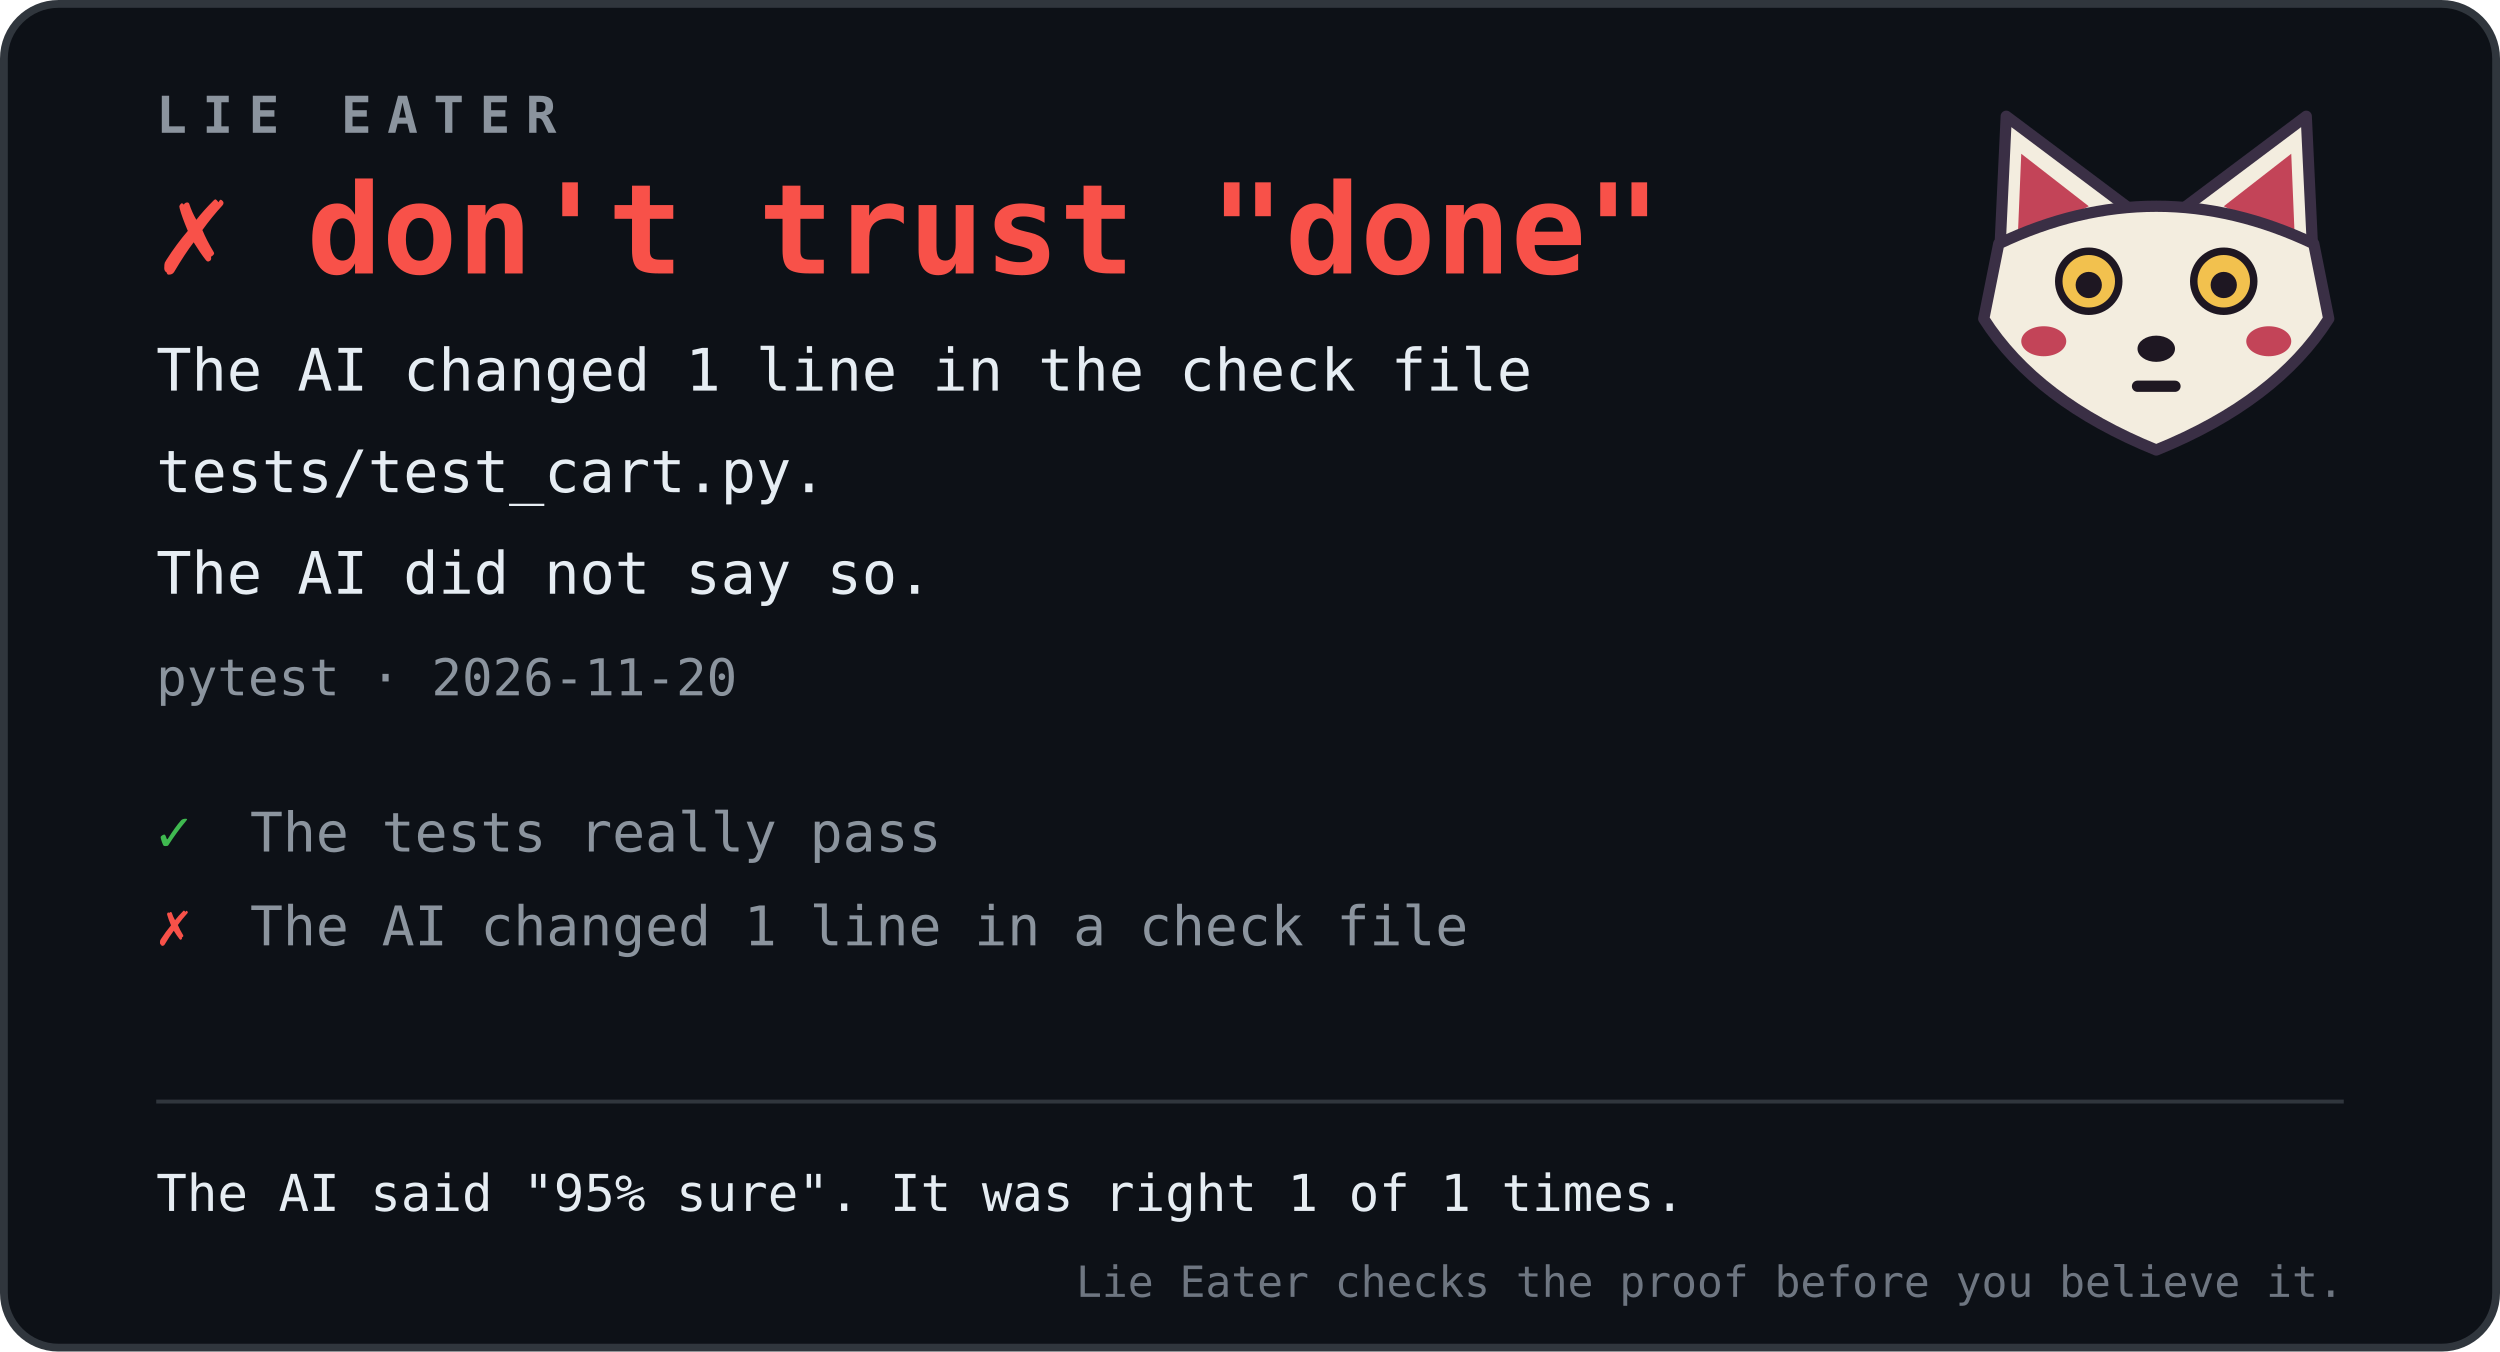
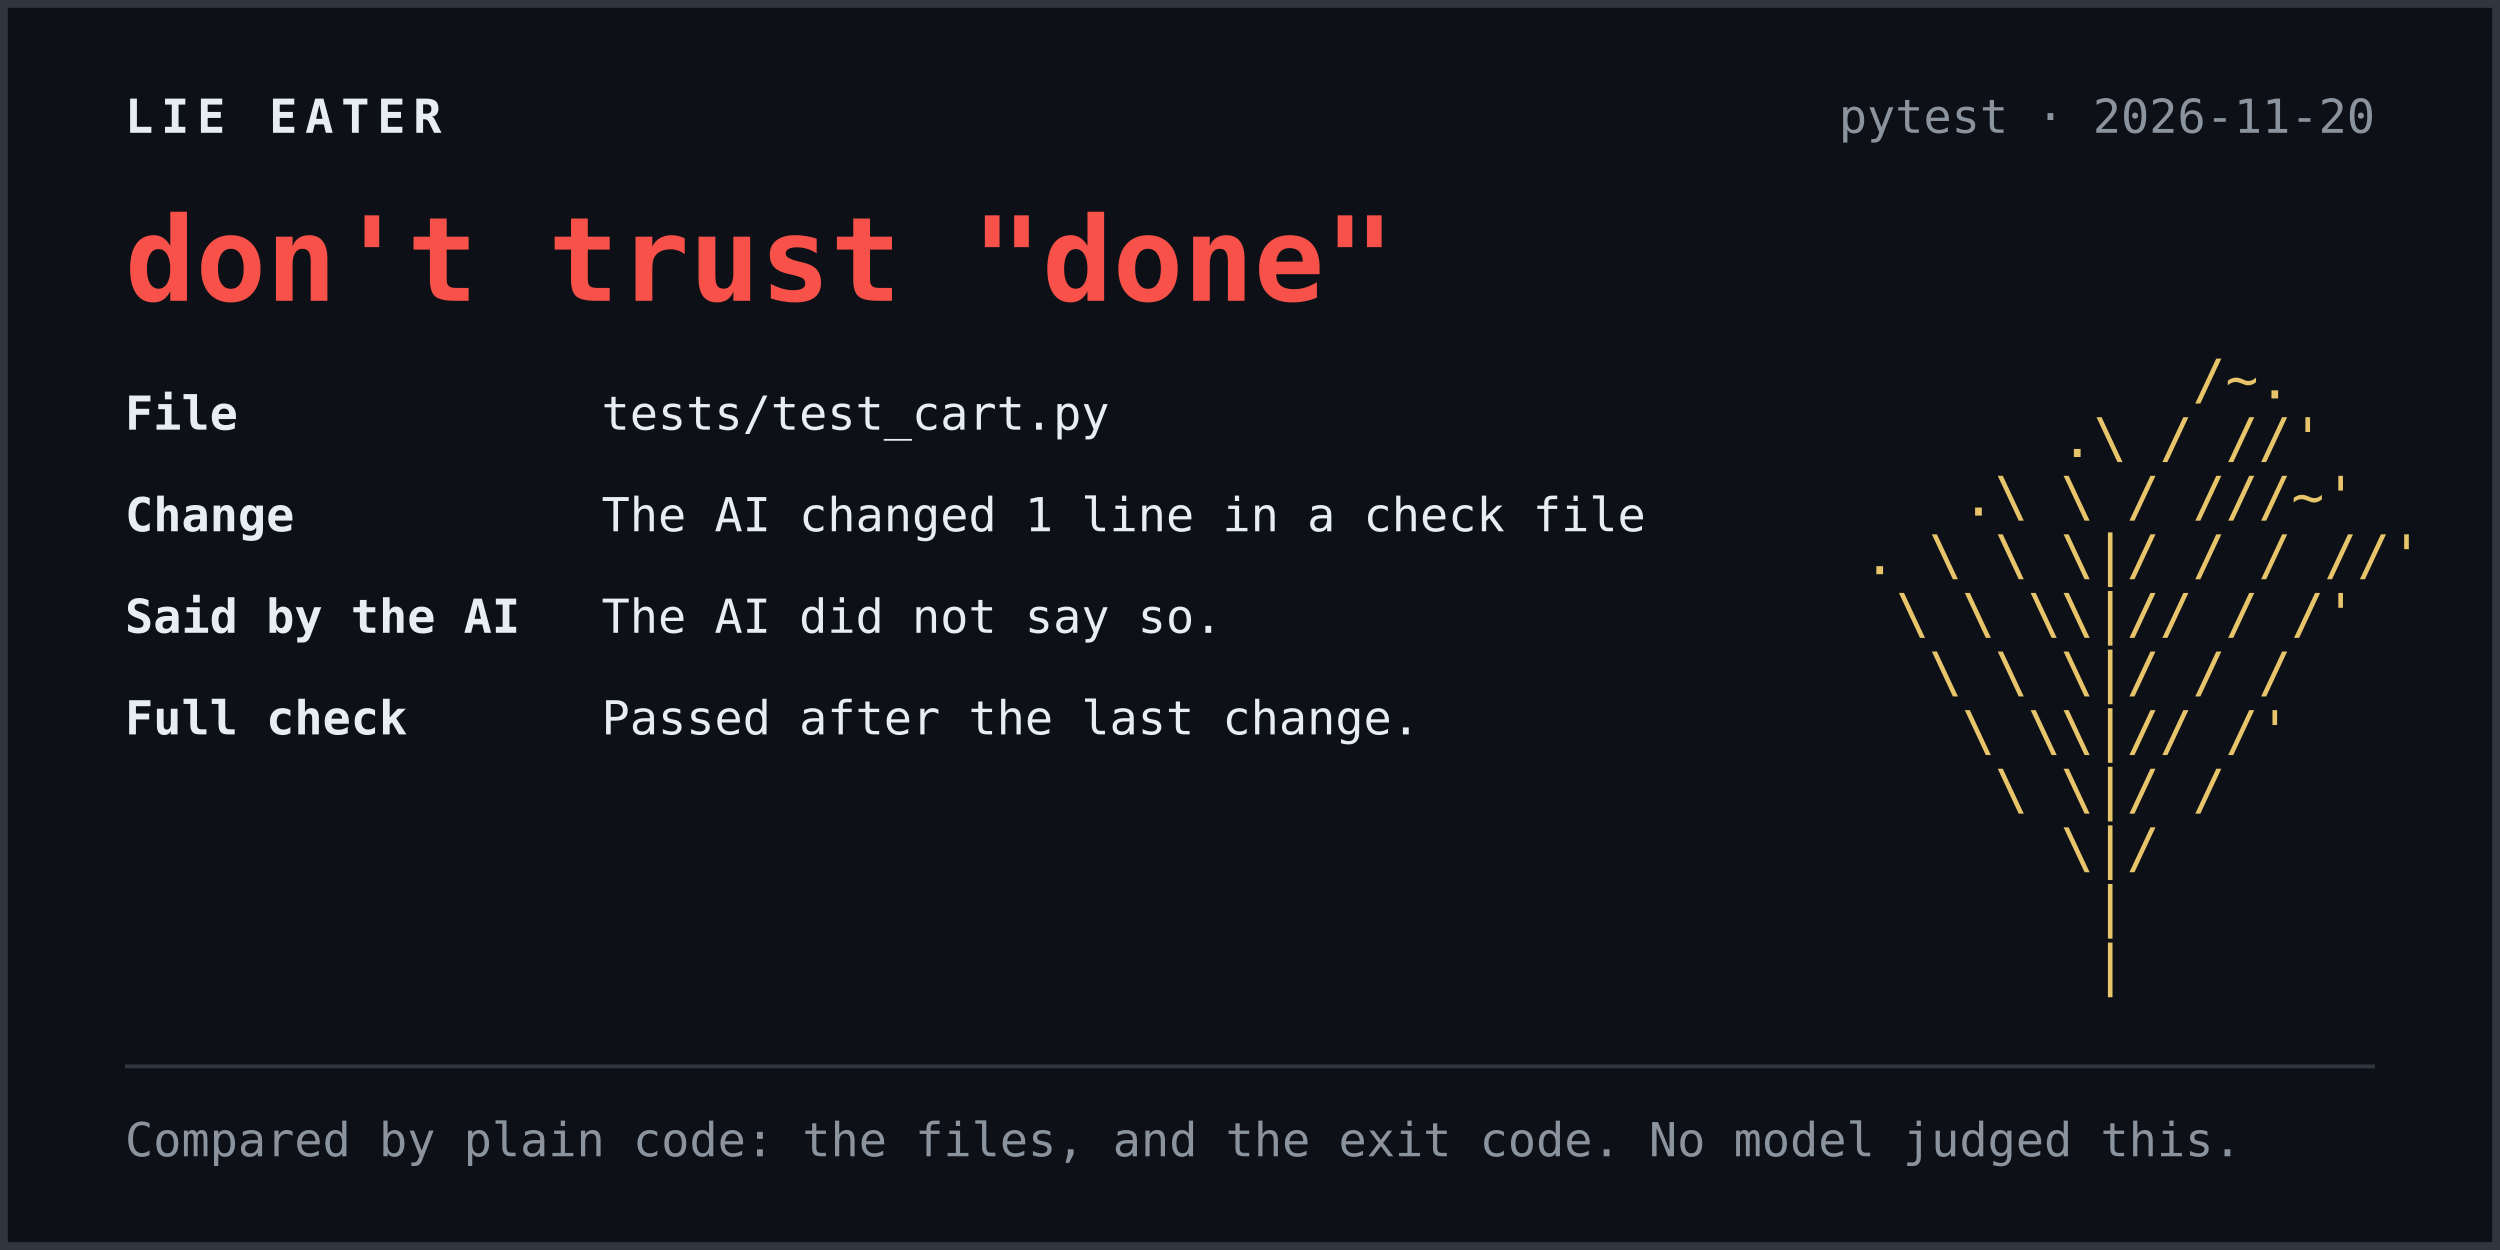
- <svg xmlns="http://www.w3.org/2000/svg" width="640" height="346" viewBox="0 0 640 346" role="img" aria-label="Lie Eater: ✗ don't trust &quot;done&quot;">
-   <rect x="1" y="1" width="638" height="344" rx="14" fill="#0d1117" stroke="#30363d" stroke-width="2" />
-   <g id="munch" data-face="alarmed" transform="translate(504 24) scale(0.96)">
-     <polygon data-part="ear" points="10,6 42,30 8,48" fill="#F3EDDF" stroke="#3A2F45" stroke-width="3" stroke-linejoin="round" />
-     <polygon data-part="ear" points="90,6 58,30 92,48" fill="#F3EDDF" stroke="#3A2F45" stroke-width="3" stroke-linejoin="round" />
-     <polygon data-part="inner-ear" points="14,16 32,30 13,40" fill="#C34458" />
-     <polygon data-part="inner-ear" points="86,16 68,30 87,40" fill="#C34458" />
-     <path data-part="head" d="M8 40 Q50 20 92 40 L96 60 Q82 82 50 95 Q18 82 4 60 Z" fill="#F3EDDF" stroke="#3A2F45" stroke-width="3" stroke-linejoin="round" />
-     <ellipse data-part="cheek" cx="20" cy="66" rx="6" ry="4" fill="#C34458" />
-     <ellipse data-part="cheek" cx="80" cy="66" rx="6" ry="4" fill="#C34458" />
-     <ellipse data-part="nose" cx="50" cy="68" rx="5" ry="3.5" fill="#1E1722" />
-     <g data-part="eye">
-       <circle cx="32" cy="50" r="8" fill="#F2C14E" stroke="#1E1722" stroke-width="2" />
-       <circle cx="32" cy="51" r="3.5" fill="#1E1722" />
+ <svg xmlns="http://www.w3.org/2000/svg" width="640" height="320" viewBox="0 0 640 320" role="img" aria-label="Lie Eater: don't trust &quot;done&quot;">
+   <rect x="1" y="1" width="638" height="318" fill="#0d1117" stroke="#30363d" stroke-width="2" />
+   <g font-family="ui-monospace, SFMono-Regular, Menlo, Consolas, monospace" font-size="12" fill="#e6edf3">
+     <text x="32" y="34" font-weight="700" letter-spacing="2">LIE EATER</text>
+     <text x="608" y="34" fill="#8b949e" text-anchor="end">pytest · 2026-11-20</text>
+     <text x="32" y="77" font-size="30" font-weight="700" fill="#f85149">don't trust "done"</text>
+     <g>
+       <text x="32" y="110" font-weight="700">File</text>
+       <text x="154" y="110">tests/test_cart.py</text>
    </g>
-     <g data-part="eye">
-       <circle cx="68" cy="50" r="8" fill="#F2C14E" stroke="#1E1722" stroke-width="2" />
-       <circle cx="68" cy="51" r="3.5" fill="#1E1722" />
+     <g>
+       <text x="32" y="136" font-weight="700">Change</text>
+       <text x="154" y="136">The AI changed 1 line in a check file</text>
    </g>
-     <path data-part="mouth" d="M45 78 L55 78" stroke-width="3" stroke="#1E1722" stroke-linecap="round" fill="none" />
+     <g>
+       <text x="32" y="162" font-weight="700">Said by the AI</text>
+       <text x="154" y="162">The AI did not say so.</text>
+     </g>
+     <g>
+       <text x="32" y="188" font-weight="700">Full check</text>
+       <text x="154" y="188">Passed after the last change.</text>
+     </g>
+     <g fill="#E8C56B" font-size="14">
+       <text x="477" y="102" xml:space="preserve">          /~.</text>
+       <text x="477" y="117" xml:space="preserve">      .\ / //'</text>
+       <text x="477" y="132" xml:space="preserve">   .\ \ / ///~'</text>
+       <text x="477" y="147" xml:space="preserve">. \ \ \|/ / / //'</text>
+       <text x="477" y="162" xml:space="preserve"> \ \ \\|// / /'</text>
+       <text x="477" y="177" xml:space="preserve">  \ \ \|/ / /</text>
+       <text x="477" y="192" xml:space="preserve">   \ \\|// /'</text>
+       <text x="477" y="207" xml:space="preserve">    \ \|/ /</text>
+       <text x="477" y="222" xml:space="preserve">      \|/</text>
+       <text x="477" y="237" xml:space="preserve">       |</text>
+       <text x="477" y="252" xml:space="preserve">       |</text>
+     </g>
+     <line x1="32" y1="273" x2="608" y2="273" stroke="#30363d" />
+     <text x="32" y="296" fill="#8b949e">Compared by plain code: the files, and the exit code. No model judged this.</text>
  </g>
-   <text x="40" y="34" font-family="ui-monospace, SFMono-Regular, Menlo, Consolas, monospace" font-size="13" font-weight="700" fill="#8b949e" text-anchor="start" letter-spacing="4">LIE EATER</text>
-   <text x="40" y="70" font-family="ui-monospace, SFMono-Regular, Menlo, Consolas, monospace" font-size="32" font-weight="700" fill="#f85149" text-anchor="start">✗ don't trust "done"</text>
-   <text x="40" y="100" font-family="ui-monospace, SFMono-Regular, Menlo, Consolas, monospace" font-size="15" font-weight="400" fill="#e6edf3" text-anchor="start">The AI changed 1 line in the check file</text>
-   <text x="40" y="126" font-family="ui-monospace, SFMono-Regular, Menlo, Consolas, monospace" font-size="15" font-weight="400" fill="#e6edf3" text-anchor="start">tests/test_cart.py.</text>
-   <text x="40" y="152" font-family="ui-monospace, SFMono-Regular, Menlo, Consolas, monospace" font-size="15" font-weight="400" fill="#e6edf3" text-anchor="start">The AI did not say so.</text>
-   <text x="40" y="178" font-family="ui-monospace, SFMono-Regular, Menlo, Consolas, monospace" font-size="13" font-weight="400" fill="#8b949e" text-anchor="start">pytest · 2026-11-20</text>
-   <text x="40" y="218" font-family="ui-monospace, SFMono-Regular, Menlo, Consolas, monospace" font-size="15" font-weight="700" fill="#3fb950" text-anchor="start">✓</text>
-   <text x="64" y="218" font-family="ui-monospace, SFMono-Regular, Menlo, Consolas, monospace" font-size="14" font-weight="400" fill="#8b949e" text-anchor="start">The tests really pass</text>
-   <text x="40" y="242" font-family="ui-monospace, SFMono-Regular, Menlo, Consolas, monospace" font-size="15" font-weight="700" fill="#f85149" text-anchor="start">✗</text>
-   <text x="64" y="242" font-family="ui-monospace, SFMono-Regular, Menlo, Consolas, monospace" font-size="14" font-weight="400" fill="#8b949e" text-anchor="start">The AI changed 1 line in a check file</text>
-   <line x1="40" y1="282" x2="600" y2="282" stroke="#30363d" stroke-width="1" />
-   <text x="40" y="310" font-family="ui-monospace, SFMono-Regular, Menlo, Consolas, monospace" font-size="13" font-weight="400" fill="#e6edf3" text-anchor="start">The AI said "95% sure". It was right 1 of 1 times.</text>
-   <text x="600" y="332" font-family="ui-monospace, SFMono-Regular, Menlo, Consolas, monospace" font-size="11" font-weight="400" fill="#6e7681" text-anchor="end">Lie Eater checks the proof before you believe it.</text>
</svg>
